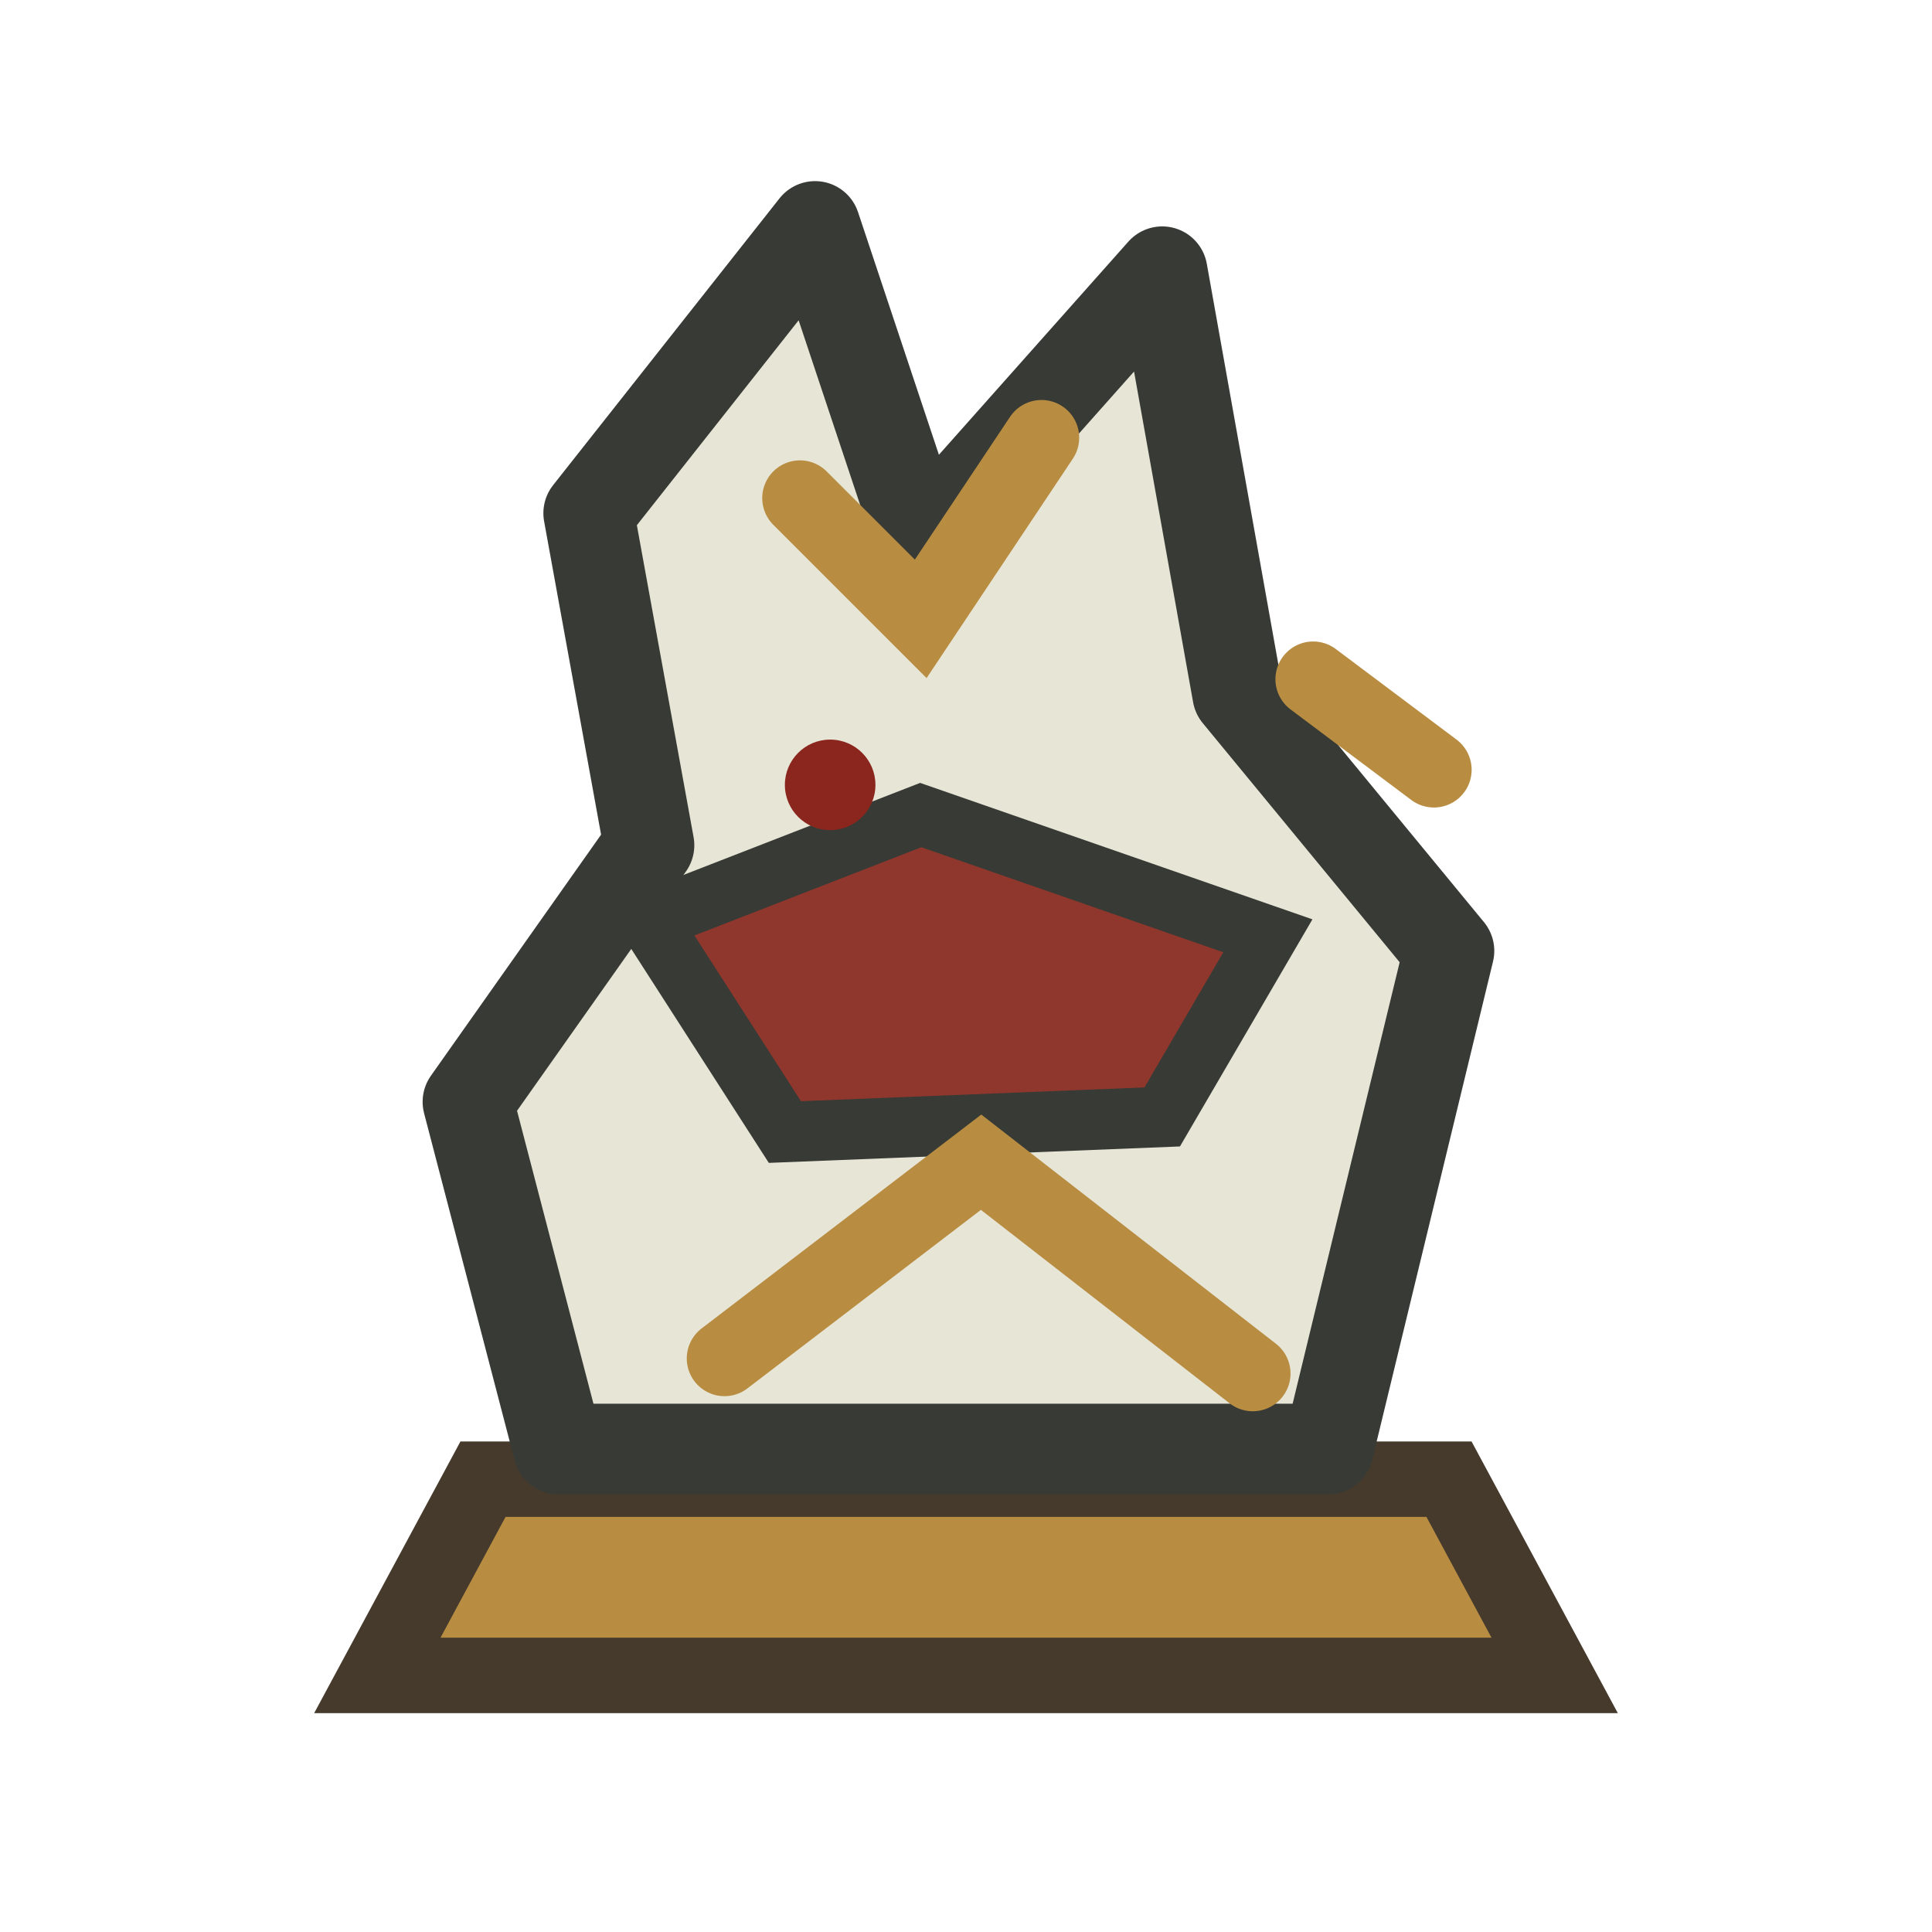
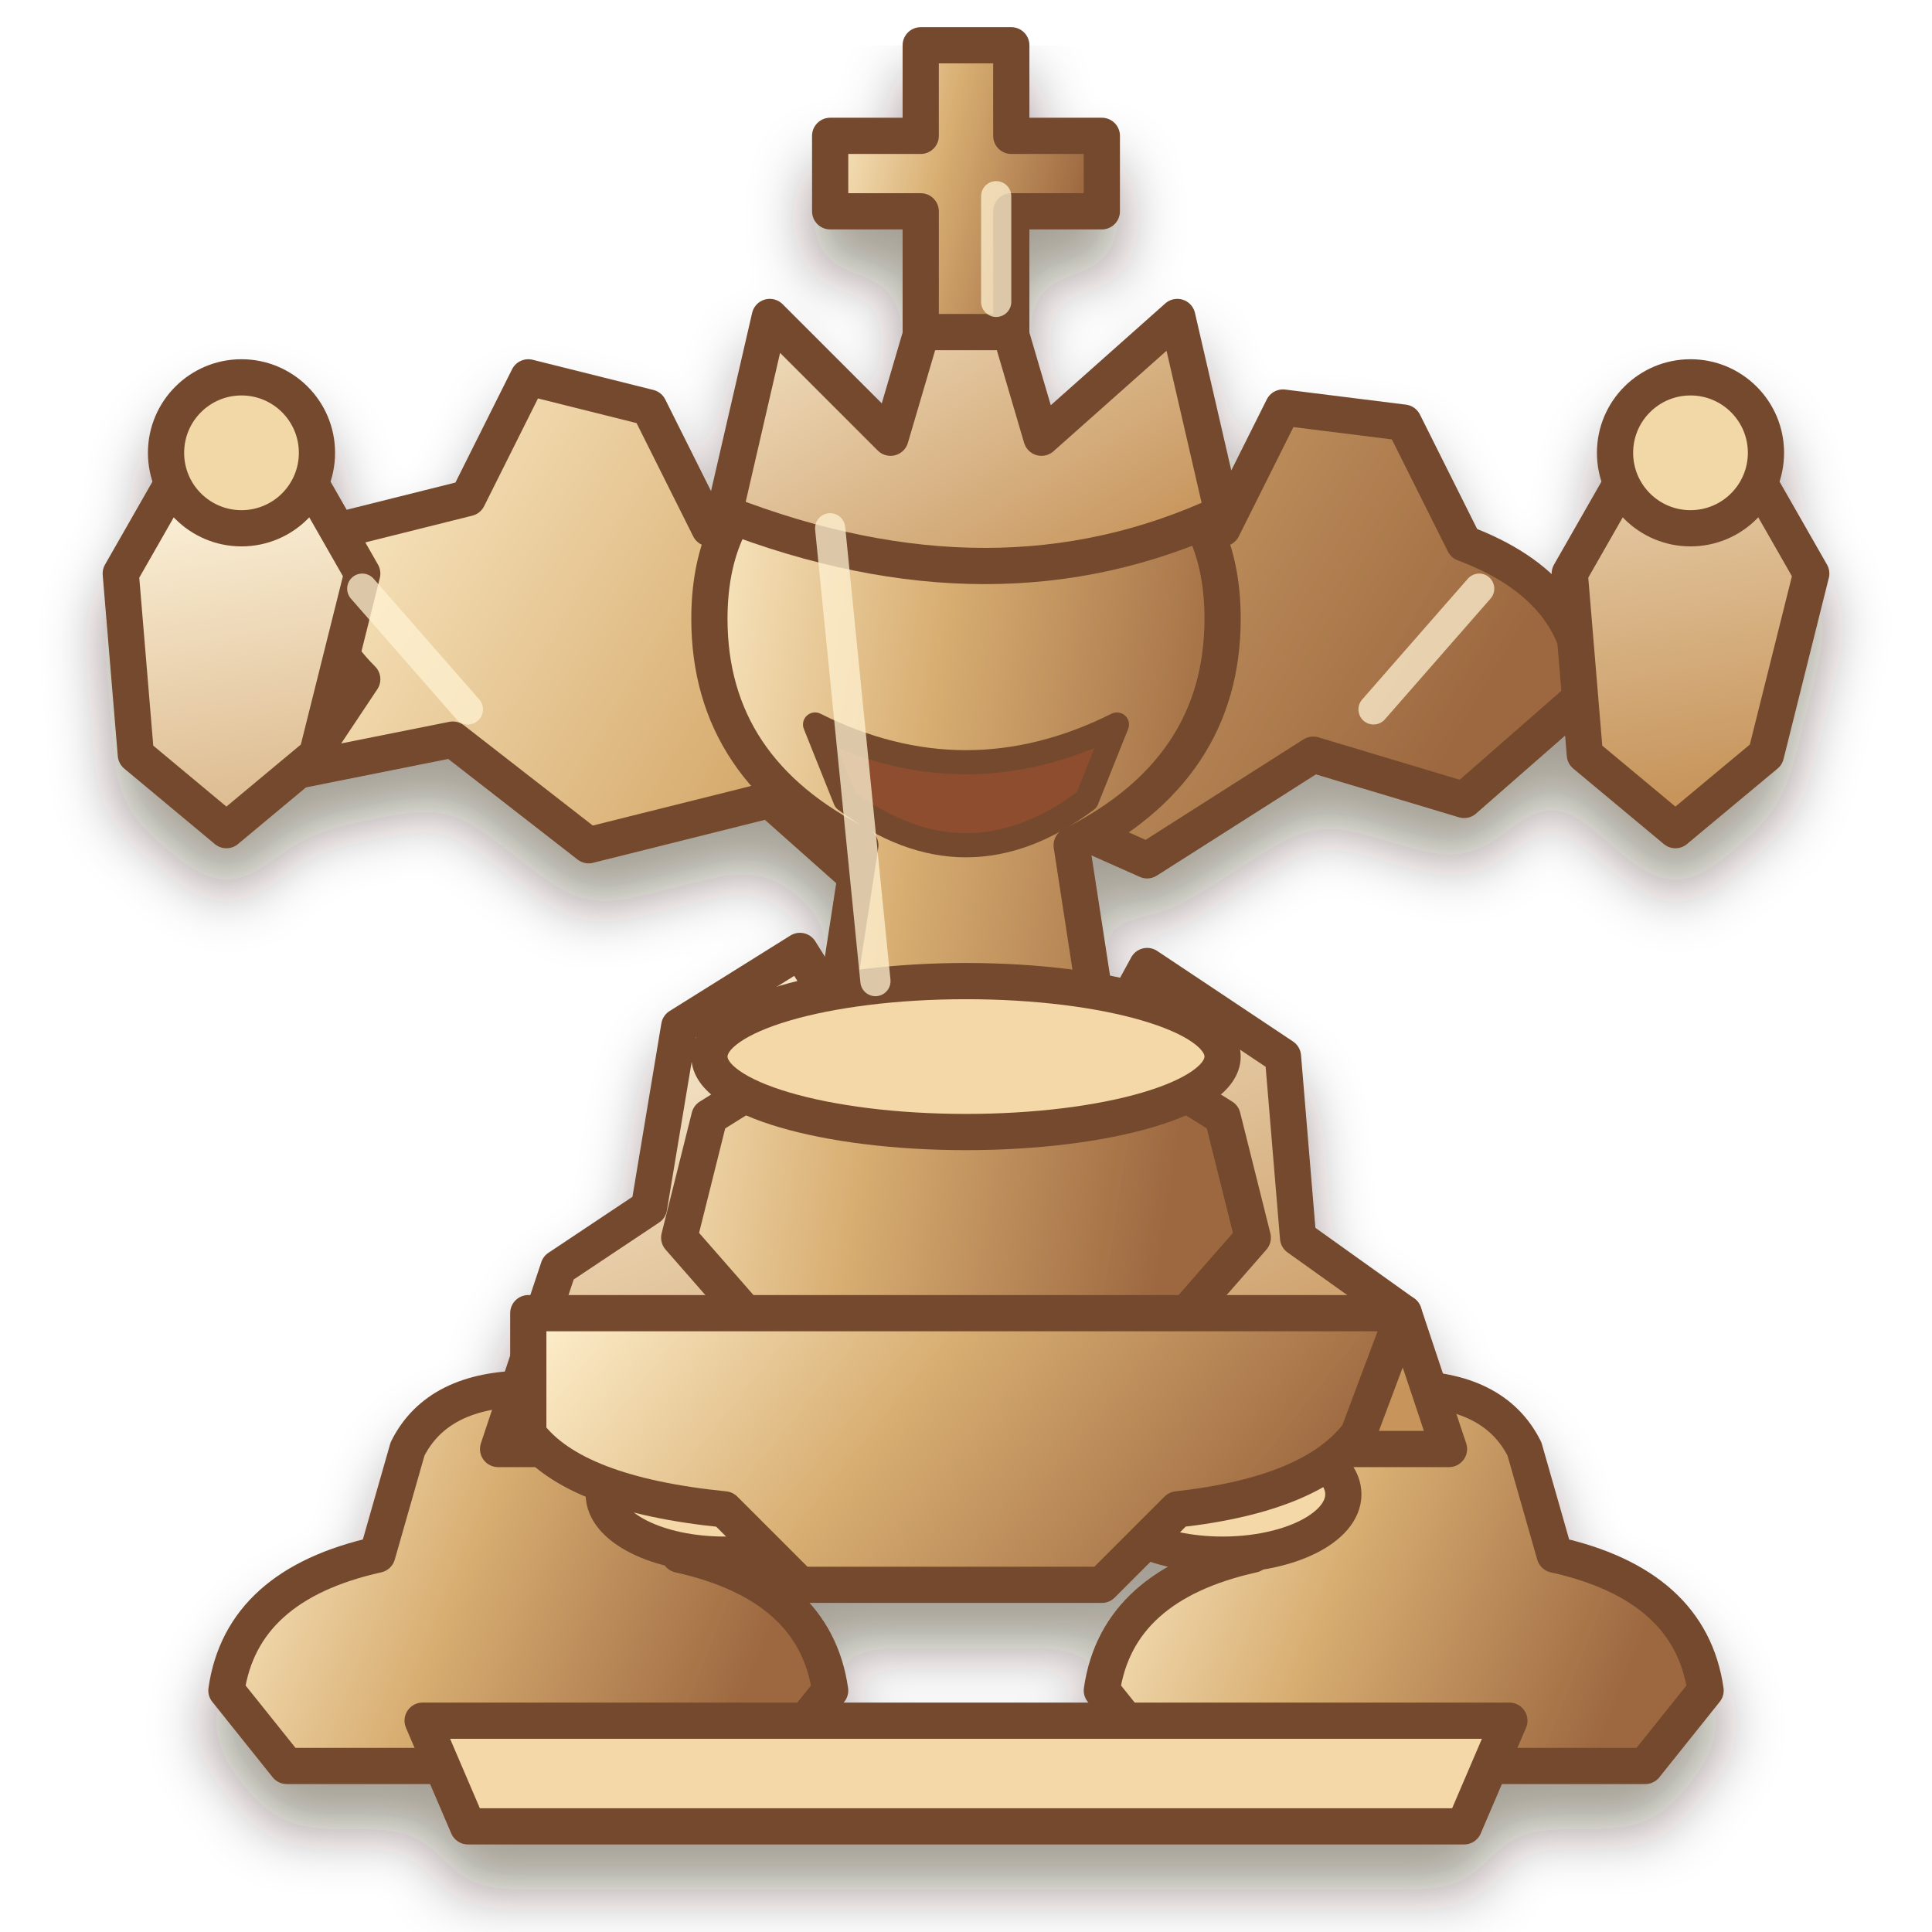
- <svg xmlns="http://www.w3.org/2000/svg" viewBox="0 0 128 128">
-   <path d="M25 111h78l-7-13H32z" fill="#b88d42" stroke="#463a2c" stroke-width="5" />
-   <path d="M37 96 31 73l12-17-4-22 15-19 7 21 16-18 5 28 14 17-8 33z" fill="#e7e5d6" stroke="#373a35" stroke-width="6" stroke-linejoin="round" />
-   <path d="m43 61 18-7 23 8-7 12-25 1z" fill="#8f372d" stroke="#373a35" stroke-width="4" />
-   <path d="m48 90 17-13 18 14M53 33l8 8 8-12M87 45l8 6" fill="none" stroke="#b88d42" stroke-width="5" stroke-linecap="round" />
-   <circle cx="55" cy="52" r="3" fill="#8a261e" />
+ <svg xmlns="http://www.w3.org/2000/svg" viewBox="0 0 128 128" role="img" aria-labelledby="title">
+   <defs>
+     <linearGradient id="wood" x1="0" y1="0" x2="1" y2=".25">
+       <stop stop-color="#fff1cf" />
+       <stop offset=".48" stop-color="#d8ae72" />
+       <stop offset="1" stop-color="#9d6840" />
+     </linearGradient>
+     <linearGradient id="lightWood" x1="0" y1="0" x2=".8" y2="1">
+       <stop stop-color="#fff7e1" />
+       <stop offset="1" stop-color="#c7955c" />
+     </linearGradient>
+     <filter id="shadow" x="-30%" y="-20%" width="160%" height="160%">
+       <feDropShadow dx="0" dy="3" stdDeviation="2" flood-color="#24170c" flood-opacity=".42" />
+     </filter>
+   </defs>
+   <g stroke="#744a2d" stroke-width="2.4" stroke-linejoin="round" filter="url(#shadow)">
+     <path fill="url(#wood)" d="M15 112q1-7 10-9l2-7q2-4 8-4t8 4l2 7q9 2 10 9l-4 5H19z" />
+     <path fill="url(#wood)" d="M73 112q1-7 10-9l2-7q2-4 8-4t8 4l2 7q9 2 10 9l-4 5H77z" />
+     <path fill="url(#lightWood)" d="M33 96l4-12 6-4 2-12 8-5 5 8-3 11 4 14zM70 96l4-12-4-9 6-11 9 6 1 12 7 5 3 9z" />
+     <ellipse cx="48" cy="99" rx="8" ry="4" fill="#f4d8a7" />
+     <ellipse cx="81" cy="99" rx="8" ry="4" fill="#f4d8a7" />
+     <path fill="url(#wood)" d="M24 45q-5-5-1-10l8-2 4-8 8 2 4 8 17 3 17-3 4-8 8 1 4 8q8 3 8 10l-8 7-10-3-11 7-9-4-7 8-9-8-12 3-9-7-10 2z" />
+     <path fill="url(#lightWood)" d="M8 38l4-7h8l4 7-3 12-6 5-6-5zM104 38l4-7h8l4 7-3 12-6 5-6-5z" />
+     <circle cx="16" cy="30" r="5" fill="#f3d8a7" />
+     <circle cx="112" cy="30" r="5" fill="#f3d8a7" />
+     <path fill="url(#wood)" d="M45 82l2-8 8-5 2-13q-10-5-10-15 0-13 17-13t17 13q0 10-10 15l2 13 8 5 2 8-7 8H52z" />
+     <ellipse cx="64" cy="70" rx="17" ry="5" fill="#f4d8a7" />
+     <path fill="#8d4e2f" d="M54 48q10 5 20 0l-2 5q-8 6-16 0z" stroke-width="1.6" />
+     <path fill="url(#lightWood)" d="M48 34l3-13 8 8 5-17 5 17 9-8 3 13q-15 7-33 0z" />
+     <path fill="url(#wood)" d="M61 9V3h6v6h6v5h-6v8h-6v-8h-6V9z" />
+     <path fill="none" stroke="#fff2d1" stroke-width="2" stroke-linecap="round" d="M55 35l3 30m8-52v7m-42 19 7 8m67-8-7 8" opacity=".75" />
+     <path fill="url(#wood)" d="M35 87h58l-3 8q-3 4-12 5l-5 5H53l-5-5q-10-1-13-5z" />
+     <path fill="#f4d8a7" d="M28 114h72l-3 7H31z" />
+   </g>
</svg>
